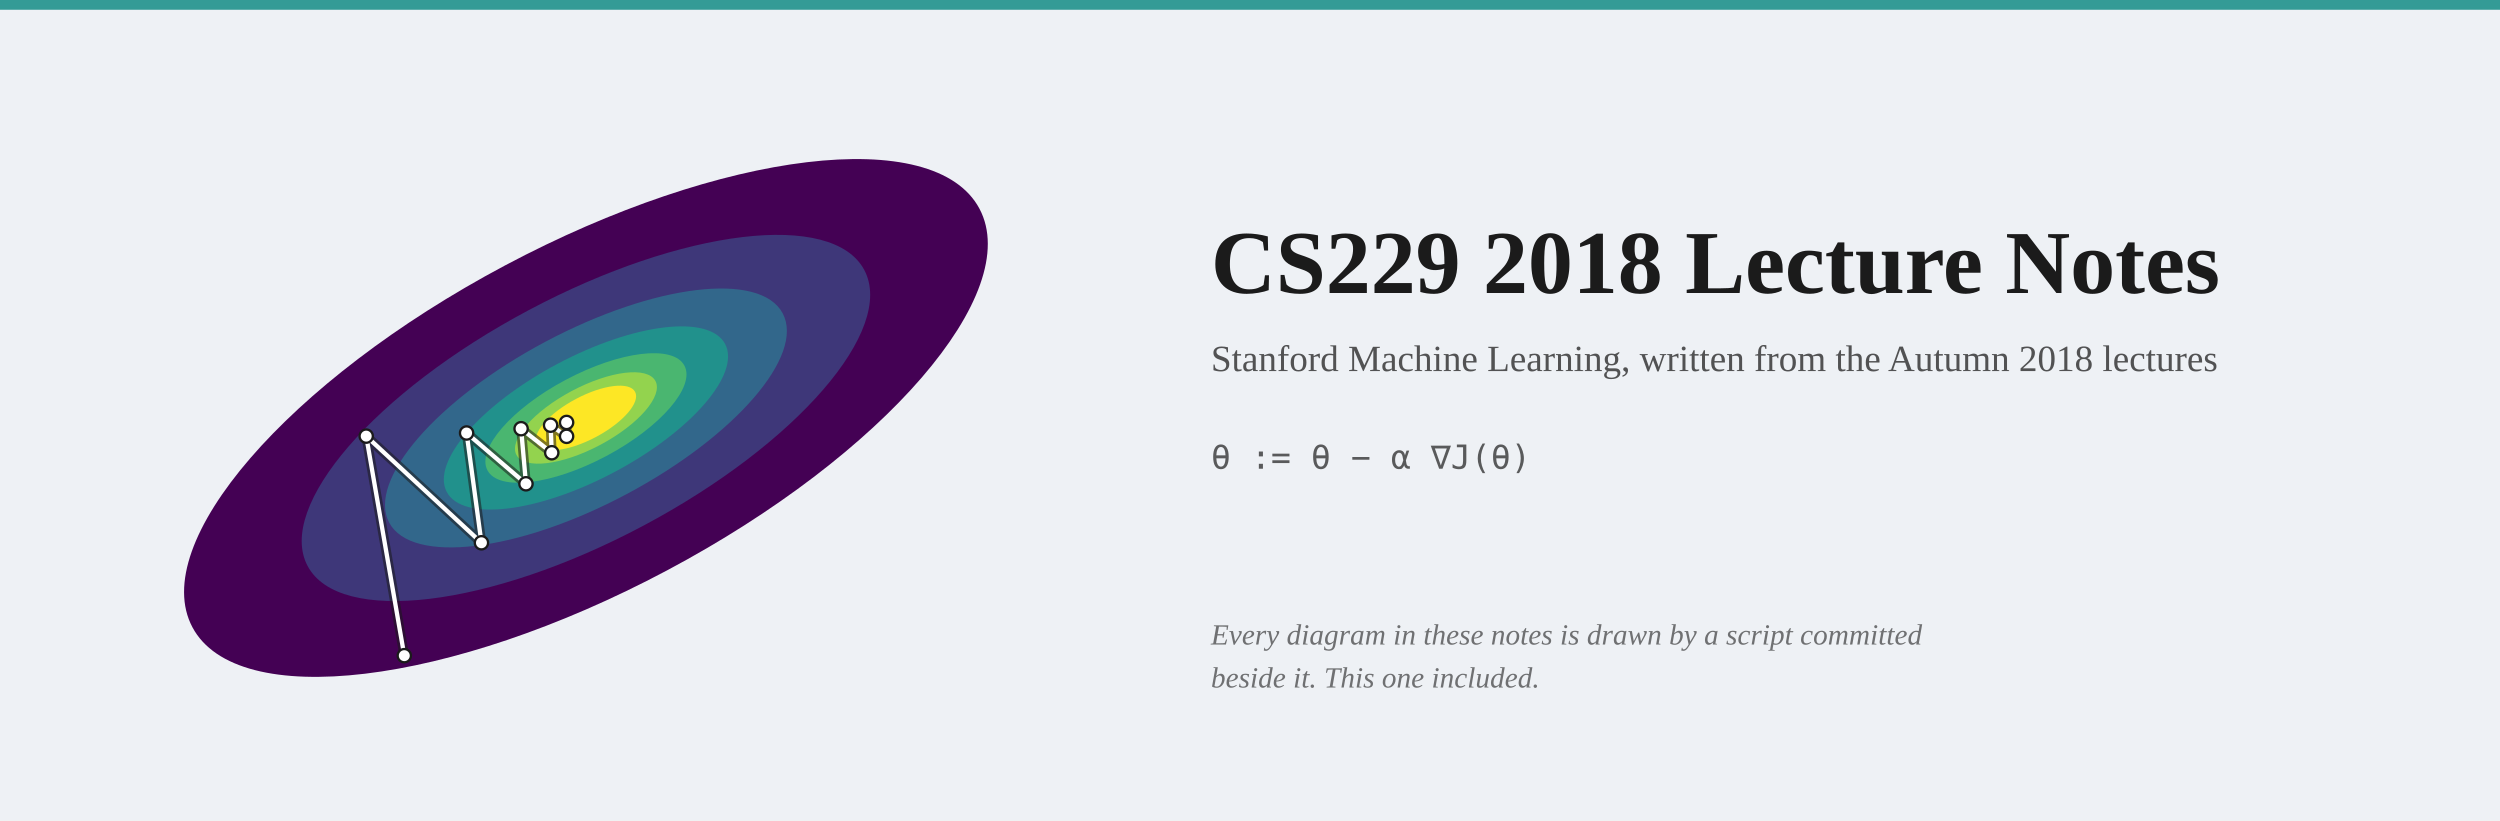
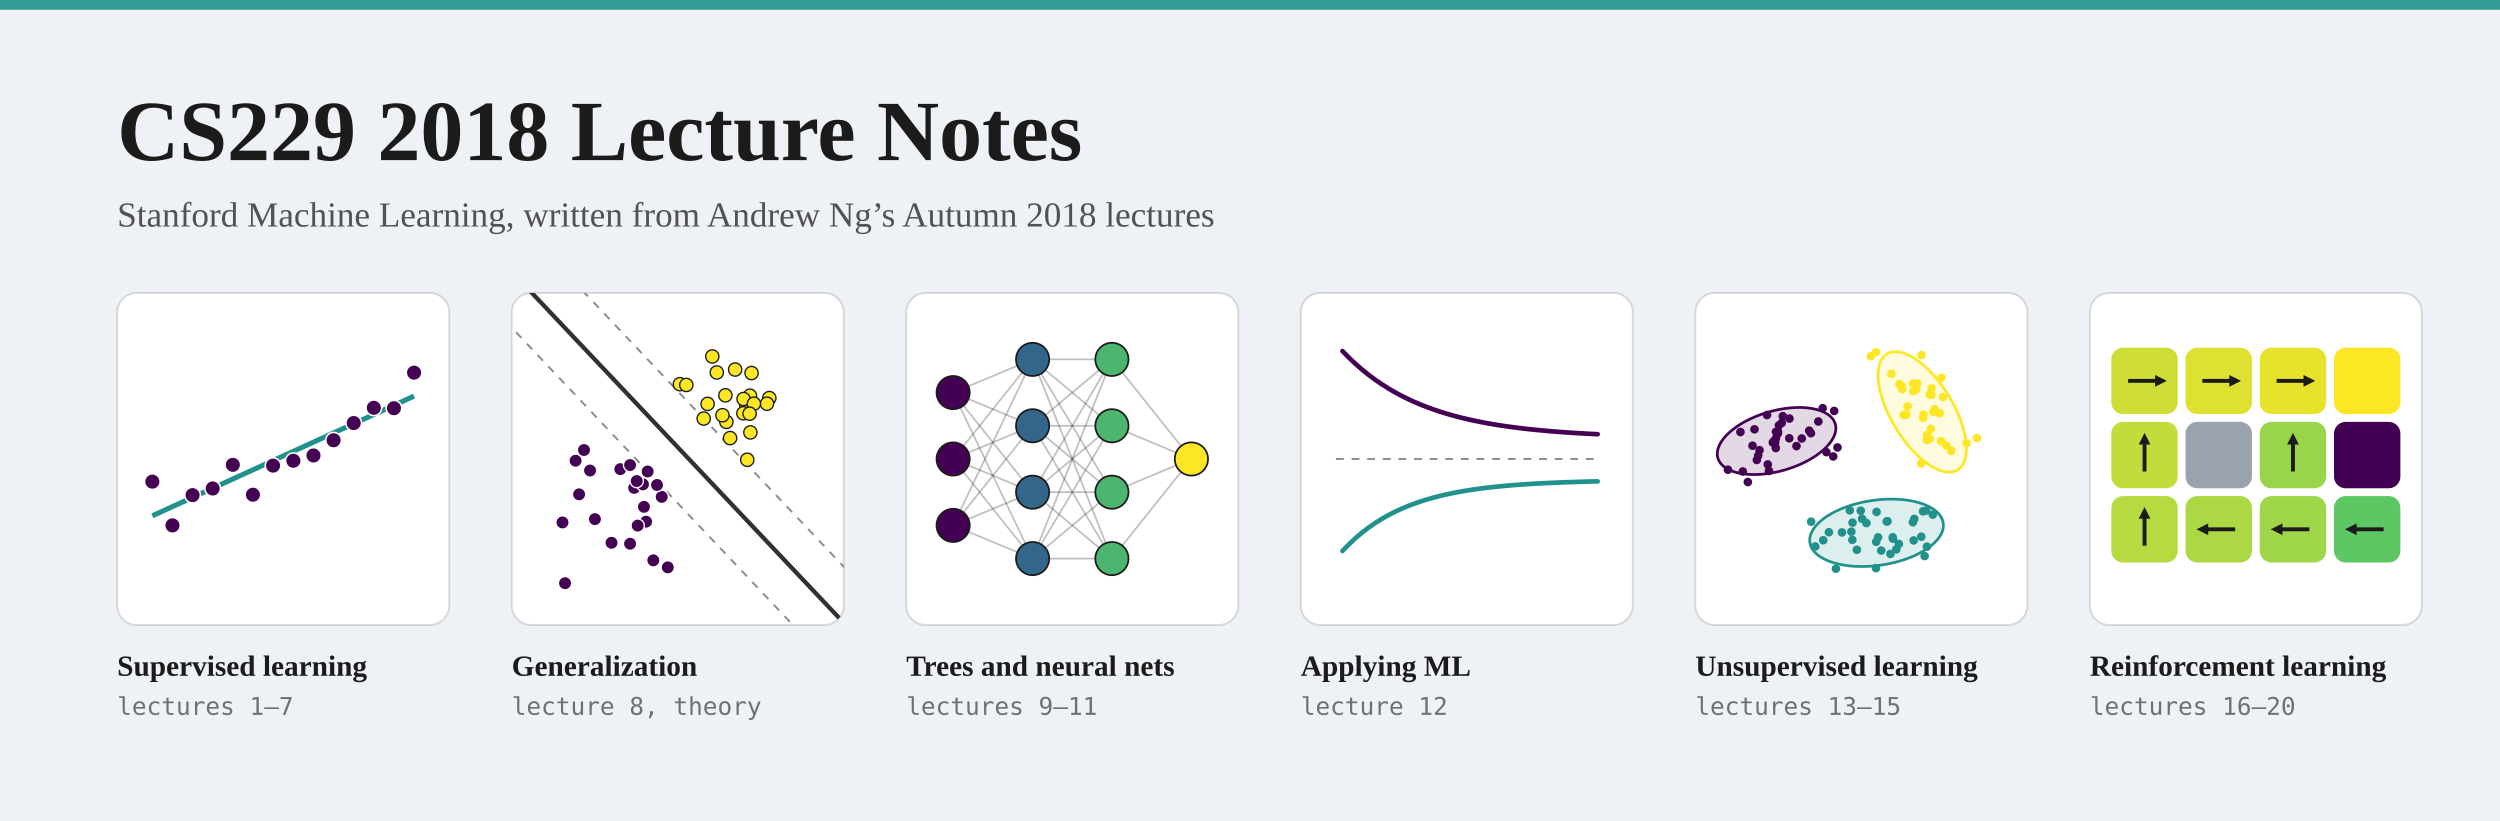
<svg xmlns="http://www.w3.org/2000/svg" viewBox="0 0 1280 420" width="1280" height="420" role="img" aria-labelledby="readmeHeroTitle readmeHeroDesc" font-family="Source Serif 4, Georgia, serif">
  <rect x="0.0" y="0.0" width="1280.0" height="420.0" fill="#eef1f5" fill-opacity="1.0" stroke="none" stroke-width="1.0" stroke-opacity="1.0" />
  <rect x="0.0" y="0.0" width="1280.0" height="5.0" fill="#21918c" fill-opacity="0.9" stroke="none" stroke-width="1.0" stroke-opacity="1.0" />
-   <g transform="rotate(-28.0 300.0 214.0)">
-     <ellipse cx="300.0" cy="214.0" rx="228.2" ry="88.4" fill="#440154" />
-     <ellipse cx="300.0" cy="214.0" rx="161.4" ry="62.5" fill="#3e3779" />
-     <ellipse cx="300.0" cy="214.0" rx="114.1" ry="44.2" fill="#32678b" />
-     <ellipse cx="300.0" cy="214.0" rx="80.7" ry="31.3" fill="#21918c" />
-     <ellipse cx="300.0" cy="214.0" rx="57.1" ry="22.1" fill="#4ab670" />
-     <ellipse cx="300.0" cy="214.0" rx="40.3" ry="15.6" fill="#93d34e" />
-     <ellipse cx="300.0" cy="214.0" rx="28.5" ry="11.0" fill="#fde725" />
+   <text x="60.0" y="82.0" font-size="44" fill="#1b1b1b" text-anchor="start" font-weight="700">CS229 2018 Lecture Notes</text>
+   <text x="60.0" y="116.0" font-size="18" fill="#1b1b1b" text-anchor="start" fill-opacity="0.74">Stanford Machine Learning, written from Andrew Ng’s Autumn 2018 lectures</text>
+   <rect x="60.0" y="150.0" width="170.0" height="170.0" fill="#ffffff" fill-opacity="1.0" stroke="#1b1b1b" stroke-width="1.0" stroke-opacity="0.15" rx="10" />
+   <text x="60.0" y="346.0" font-size="15" fill="#1b1b1b" text-anchor="start" font-weight="600">Supervised learning</text>
+   <text x="60.0" y="366.0" font-size="12.5" fill="#1b1b1b" text-anchor="start" font-family="JetBrains Mono, SFMono-Regular, Menlo, monospace" fill-opacity="0.6">lectures 1–7</text>
+   <line x1="78.0" y1="264.1" x2="212.0" y2="202.8" stroke="#21918c" stroke-width="2.6" stroke-opacity="1.0" />
+   <circle cx="78.0" cy="246.6" r="4.0" fill="#440154" fill-opacity="1.0" stroke="#ffffff" stroke-width="0.8" stroke-opacity="1.0" />
+   <circle cx="88.3" cy="269.0" r="4.0" fill="#440154" fill-opacity="1.0" stroke="#ffffff" stroke-width="0.8" stroke-opacity="1.0" />
+   <circle cx="98.6" cy="253.5" r="4.0" fill="#440154" fill-opacity="1.0" stroke="#ffffff" stroke-width="0.8" stroke-opacity="1.0" />
+   <circle cx="108.9" cy="250.1" r="4.0" fill="#440154" fill-opacity="1.0" stroke="#ffffff" stroke-width="0.8" stroke-opacity="1.0" />
+   <circle cx="119.2" cy="238.0" r="4.0" fill="#440154" fill-opacity="1.0" stroke="#ffffff" stroke-width="0.8" stroke-opacity="1.0" />
+   <circle cx="129.5" cy="253.3" r="4.0" fill="#440154" fill-opacity="1.0" stroke="#ffffff" stroke-width="0.8" stroke-opacity="1.0" />
+   <circle cx="139.8" cy="238.4" r="4.0" fill="#440154" fill-opacity="1.0" stroke="#ffffff" stroke-width="0.8" stroke-opacity="1.0" />
+   <circle cx="150.2" cy="235.9" r="4.0" fill="#440154" fill-opacity="1.0" stroke="#ffffff" stroke-width="0.8" stroke-opacity="1.0" />
+   <circle cx="160.5" cy="233.2" r="4.0" fill="#440154" fill-opacity="1.0" stroke="#ffffff" stroke-width="0.8" stroke-opacity="1.0" />
+   <circle cx="170.8" cy="225.4" r="4.0" fill="#440154" fill-opacity="1.0" stroke="#ffffff" stroke-width="0.8" stroke-opacity="1.0" />
+   <circle cx="181.1" cy="216.6" r="4.0" fill="#440154" fill-opacity="1.0" stroke="#ffffff" stroke-width="0.8" stroke-opacity="1.0" />
+   <circle cx="191.4" cy="208.8" r="4.0" fill="#440154" fill-opacity="1.0" stroke="#ffffff" stroke-width="0.8" stroke-opacity="1.0" />
+   <circle cx="201.7" cy="209.0" r="4.0" fill="#440154" fill-opacity="1.0" stroke="#ffffff" stroke-width="0.8" stroke-opacity="1.0" />
+   <circle cx="212.0" cy="190.8" r="4.0" fill="#440154" fill-opacity="1.0" stroke="#ffffff" stroke-width="0.8" stroke-opacity="1.0" />
+   <rect x="262.0" y="150.0" width="170.0" height="170.0" fill="#ffffff" fill-opacity="1.0" stroke="#1b1b1b" stroke-width="1.0" stroke-opacity="0.15" rx="10" />
+   <text x="262.0" y="346.0" font-size="15" fill="#1b1b1b" text-anchor="start" font-weight="600">Generalization</text>
+   <text x="262.0" y="366.0" font-size="12.5" fill="#1b1b1b" text-anchor="start" font-family="JetBrains Mono, SFMono-Regular, Menlo, monospace" fill-opacity="0.6">lecture 8, theory</text>
+   <clipPath id="panel1">
+     <rect x="262" y="150" width="170" height="170" rx="10" />
+   </clipPath>
+   <g clip-path="url(#panel1)">
+     <line x1="455.0" y1="314.5" x2="273.6" y2="122.7" stroke="#1b1b1b" stroke-width="1.0" stroke-opacity="0.5" stroke-dasharray="4 4" />
+     <line x1="426.4" y1="341.6" x2="245.0" y2="149.8" stroke="#1b1b1b" stroke-width="1.0" stroke-opacity="0.5" stroke-dasharray="4 4" />
+     <line x1="440.7" y1="328.1" x2="259.3" y2="136.2" stroke="#1b1b1b" stroke-width="2.2" stroke-opacity="0.9" />
+     <circle cx="371.4" cy="202.4" r="3.4" fill="#fde725" fill-opacity="1.0" stroke="#1b1b1b" stroke-width="0.7" stroke-opacity="1.0" />
+     <circle cx="371.9" cy="216.0" r="3.4" fill="#fde725" fill-opacity="1.0" stroke="#1b1b1b" stroke-width="0.7" stroke-opacity="1.0" />
+     <circle cx="360.3" cy="214.3" r="3.4" fill="#fde725" fill-opacity="1.0" stroke="#1b1b1b" stroke-width="0.7" stroke-opacity="1.0" />
+     <circle cx="393.9" cy="203.8" r="3.4" fill="#fde725" fill-opacity="1.0" stroke="#1b1b1b" stroke-width="0.7" stroke-opacity="1.0" />
+     <circle cx="392.7" cy="206.7" r="3.4" fill="#fde725" fill-opacity="1.0" stroke="#1b1b1b" stroke-width="0.7" stroke-opacity="1.0" />
+     <circle cx="382.1" cy="207.7" r="3.4" fill="#fde725" fill-opacity="1.0" stroke="#1b1b1b" stroke-width="0.7" stroke-opacity="1.0" />
+     <circle cx="348.1" cy="196.7" r="3.4" fill="#fde725" fill-opacity="1.0" stroke="#1b1b1b" stroke-width="0.7" stroke-opacity="1.0" />
+     <circle cx="384.0" cy="202.6" r="3.4" fill="#fde725" fill-opacity="1.0" stroke="#1b1b1b" stroke-width="0.7" stroke-opacity="1.0" />
+     <circle cx="380.6" cy="211.6" r="3.4" fill="#fde725" fill-opacity="1.0" stroke="#1b1b1b" stroke-width="0.7" stroke-opacity="1.0" />
+     <circle cx="384.2" cy="221.4" r="3.4" fill="#fde725" fill-opacity="1.0" stroke="#1b1b1b" stroke-width="0.7" stroke-opacity="1.0" />
+     <circle cx="380.7" cy="204.3" r="3.4" fill="#fde725" fill-opacity="1.0" stroke="#1b1b1b" stroke-width="0.7" stroke-opacity="1.0" />
+     <circle cx="364.7" cy="182.5" r="3.4" fill="#fde725" fill-opacity="1.0" stroke="#1b1b1b" stroke-width="0.7" stroke-opacity="1.0" />
+     <circle cx="384.8" cy="191.0" r="3.4" fill="#fde725" fill-opacity="1.0" stroke="#1b1b1b" stroke-width="0.7" stroke-opacity="1.0" />
+     <circle cx="369.9" cy="212.6" r="3.4" fill="#fde725" fill-opacity="1.0" stroke="#1b1b1b" stroke-width="0.7" stroke-opacity="1.0" />
+     <circle cx="386.0" cy="206.7" r="3.4" fill="#fde725" fill-opacity="1.0" stroke="#1b1b1b" stroke-width="0.7" stroke-opacity="1.0" />
+     <circle cx="367.0" cy="190.7" r="3.4" fill="#fde725" fill-opacity="1.0" stroke="#1b1b1b" stroke-width="0.7" stroke-opacity="1.0" />
+     <circle cx="362.3" cy="206.8" r="3.4" fill="#fde725" fill-opacity="1.0" stroke="#1b1b1b" stroke-width="0.7" stroke-opacity="1.0" />
+     <circle cx="382.6" cy="235.4" r="3.4" fill="#fde725" fill-opacity="1.0" stroke="#1b1b1b" stroke-width="0.7" stroke-opacity="1.0" />
+     <circle cx="376.4" cy="189.2" r="3.4" fill="#fde725" fill-opacity="1.0" stroke="#1b1b1b" stroke-width="0.7" stroke-opacity="1.0" />
+     <circle cx="373.8" cy="224.3" r="3.4" fill="#fde725" fill-opacity="1.0" stroke="#1b1b1b" stroke-width="0.7" stroke-opacity="1.0" />
+     <circle cx="383.8" cy="211.8" r="3.4" fill="#fde725" fill-opacity="1.0" stroke="#1b1b1b" stroke-width="0.7" stroke-opacity="1.0" />
+     <circle cx="351.4" cy="197.1" r="3.4" fill="#fde725" fill-opacity="1.0" stroke="#1b1b1b" stroke-width="0.7" stroke-opacity="1.0" />
+     <circle cx="331.6" cy="241.4" r="3.4" fill="#440154" fill-opacity="1.0" stroke="#ffffff" stroke-width="0.7" stroke-opacity="1.0" />
+     <circle cx="322.6" cy="278.4" r="3.4" fill="#440154" fill-opacity="1.0" stroke="#ffffff" stroke-width="0.7" stroke-opacity="1.0" />
+     <circle cx="330.8" cy="267.1" r="3.4" fill="#440154" fill-opacity="1.0" stroke="#ffffff" stroke-width="0.7" stroke-opacity="1.0" />
+     <circle cx="313.1" cy="277.9" r="3.4" fill="#440154" fill-opacity="1.0" stroke="#ffffff" stroke-width="0.7" stroke-opacity="1.0" />
+     <circle cx="304.6" cy="265.8" r="3.4" fill="#440154" fill-opacity="1.0" stroke="#ffffff" stroke-width="0.7" stroke-opacity="1.0" />
+     <circle cx="341.9" cy="290.5" r="3.4" fill="#440154" fill-opacity="1.0" stroke="#ffffff" stroke-width="0.7" stroke-opacity="1.0" />
+     <circle cx="296.5" cy="253.1" r="3.4" fill="#440154" fill-opacity="1.0" stroke="#ffffff" stroke-width="0.7" stroke-opacity="1.0" />
+     <circle cx="289.3" cy="298.6" r="3.4" fill="#440154" fill-opacity="1.0" stroke="#ffffff" stroke-width="0.7" stroke-opacity="1.0" />
+     <circle cx="326.5" cy="269.1" r="3.4" fill="#440154" fill-opacity="1.0" stroke="#ffffff" stroke-width="0.7" stroke-opacity="1.0" />
+     <circle cx="302.1" cy="240.9" r="3.4" fill="#440154" fill-opacity="1.0" stroke="#ffffff" stroke-width="0.7" stroke-opacity="1.0" />
+     <circle cx="338.8" cy="254.4" r="3.4" fill="#440154" fill-opacity="1.0" stroke="#ffffff" stroke-width="0.7" stroke-opacity="1.0" />
+     <circle cx="324.7" cy="249.8" r="3.4" fill="#440154" fill-opacity="1.0" stroke="#ffffff" stroke-width="0.7" stroke-opacity="1.0" />
+     <circle cx="329.2" cy="248.0" r="3.4" fill="#440154" fill-opacity="1.0" stroke="#ffffff" stroke-width="0.7" stroke-opacity="1.0" />
+     <circle cx="294.7" cy="235.9" r="3.4" fill="#440154" fill-opacity="1.0" stroke="#ffffff" stroke-width="0.7" stroke-opacity="1.0" />
+     <circle cx="336.4" cy="248.3" r="3.4" fill="#440154" fill-opacity="1.0" stroke="#ffffff" stroke-width="0.7" stroke-opacity="1.0" />
+     <circle cx="288.0" cy="267.5" r="3.4" fill="#440154" fill-opacity="1.0" stroke="#ffffff" stroke-width="0.7" stroke-opacity="1.0" />
+     <circle cx="334.5" cy="286.9" r="3.4" fill="#440154" fill-opacity="1.0" stroke="#ffffff" stroke-width="0.7" stroke-opacity="1.0" />
+     <circle cx="317.6" cy="240.2" r="3.4" fill="#440154" fill-opacity="1.0" stroke="#ffffff" stroke-width="0.7" stroke-opacity="1.0" />
+     <circle cx="299.0" cy="230.4" r="3.4" fill="#440154" fill-opacity="1.0" stroke="#ffffff" stroke-width="0.7" stroke-opacity="1.0" />
+     <circle cx="329.7" cy="259.5" r="3.4" fill="#440154" fill-opacity="1.0" stroke="#ffffff" stroke-width="0.7" stroke-opacity="1.0" />
+     <circle cx="326.0" cy="246.3" r="3.4" fill="#440154" fill-opacity="1.0" stroke="#ffffff" stroke-width="0.7" stroke-opacity="1.0" />
+     <circle cx="322.6" cy="238.1" r="3.4" fill="#440154" fill-opacity="1.0" stroke="#ffffff" stroke-width="0.7" stroke-opacity="1.0" />
  </g>
-   <polyline points="207.0,335.7 187.5,223.3 246.5,277.9 238.9,221.7 269.3,247.7 266.8,219.5 282.5,231.8 281.9,217.7 290.1,223.4 290.1,216.3" fill="none" stroke="#1b1b1b" stroke-opacity="0.55" stroke-width="5" stroke-linejoin="round" stroke-linecap="round" />
-   <polyline points="207.0,335.7 187.5,223.3 246.5,277.9 238.9,221.7 269.3,247.7 266.8,219.5 282.5,231.8 281.9,217.7 290.1,223.4 290.1,216.3" fill="none" stroke="#ffffff" stroke-width="2.2" stroke-linejoin="round" stroke-linecap="round" />
-   <circle cx="207.0" cy="335.7" r="3.4" fill="#ffffff" stroke="#1b1b1b" stroke-width="1.2" />
-   <circle cx="187.5" cy="223.3" r="3.4" fill="#ffffff" stroke="#1b1b1b" stroke-width="1.2" />
-   <circle cx="246.5" cy="277.9" r="3.4" fill="#ffffff" stroke="#1b1b1b" stroke-width="1.2" />
-   <circle cx="238.9" cy="221.7" r="3.4" fill="#ffffff" stroke="#1b1b1b" stroke-width="1.2" />
-   <circle cx="269.3" cy="247.7" r="3.4" fill="#ffffff" stroke="#1b1b1b" stroke-width="1.2" />
-   <circle cx="266.8" cy="219.5" r="3.4" fill="#ffffff" stroke="#1b1b1b" stroke-width="1.2" />
-   <circle cx="282.5" cy="231.8" r="3.4" fill="#ffffff" stroke="#1b1b1b" stroke-width="1.2" />
-   <circle cx="281.9" cy="217.7" r="3.4" fill="#ffffff" stroke="#1b1b1b" stroke-width="1.2" />
-   <circle cx="290.1" cy="223.4" r="3.4" fill="#ffffff" stroke="#1b1b1b" stroke-width="1.2" />
-   <circle cx="290.1" cy="216.3" r="3.4" fill="#ffffff" stroke="#1b1b1b" stroke-width="1.2" />
-   <text x="620.0" y="150.0" font-size="46" fill="#1b1b1b" text-anchor="start" font-weight="700">CS229 2018 Lecture Notes</text>
-   <text x="620.0" y="190.0" font-size="19" fill="#1b1b1b" text-anchor="start" fill-opacity="0.74">Stanford Machine Learning, written from the Autumn 2018 lectures</text>
-   <text x="620.0" y="240.0" font-size="17" fill="#1b1b1b" text-anchor="start" font-family="JetBrains Mono, SFMono-Regular, Menlo, monospace" fill-opacity="0.7">θ := θ − α ∇J(θ)</text>
-   <text x="620.0" y="330.0" font-size="15" fill="#1b1b1b" text-anchor="start" font-style="italic" fill-opacity="0.6">Every diagram in these notes is drawn by a script committed</text>
-   <text x="620.0" y="352.0" font-size="15" fill="#1b1b1b" text-anchor="start" font-style="italic" fill-opacity="0.6">beside it. This one included.</text>
+   <rect x="464.0" y="150.0" width="170.0" height="170.0" fill="#ffffff" fill-opacity="1.0" stroke="#1b1b1b" stroke-width="1.0" stroke-opacity="0.15" rx="10" />
+   <text x="464.0" y="346.0" font-size="15" fill="#1b1b1b" text-anchor="start" font-weight="600">Trees and neural nets</text>
+   <text x="464.0" y="366.0" font-size="12.5" fill="#1b1b1b" text-anchor="start" font-family="JetBrains Mono, SFMono-Regular, Menlo, monospace" fill-opacity="0.6">lectures 9–11</text>
+   <line x1="488.0" y1="201.0" x2="528.7" y2="184.0" stroke="#1b1b1b" stroke-width="0.9" stroke-opacity="0.28" />
+   <line x1="488.0" y1="201.0" x2="528.7" y2="218.0" stroke="#1b1b1b" stroke-width="0.9" stroke-opacity="0.28" />
+   <line x1="488.0" y1="201.0" x2="528.7" y2="252.0" stroke="#1b1b1b" stroke-width="0.9" stroke-opacity="0.28" />
+   <line x1="488.0" y1="201.0" x2="528.7" y2="286.0" stroke="#1b1b1b" stroke-width="0.9" stroke-opacity="0.28" />
+   <line x1="488.0" y1="235.0" x2="528.7" y2="184.0" stroke="#1b1b1b" stroke-width="0.9" stroke-opacity="0.28" />
+   <line x1="488.0" y1="235.0" x2="528.7" y2="218.0" stroke="#1b1b1b" stroke-width="0.9" stroke-opacity="0.28" />
+   <line x1="488.0" y1="235.0" x2="528.7" y2="252.0" stroke="#1b1b1b" stroke-width="0.9" stroke-opacity="0.28" />
+   <line x1="488.0" y1="235.0" x2="528.7" y2="286.0" stroke="#1b1b1b" stroke-width="0.9" stroke-opacity="0.28" />
+   <line x1="488.0" y1="269.0" x2="528.7" y2="184.0" stroke="#1b1b1b" stroke-width="0.9" stroke-opacity="0.28" />
+   <line x1="488.0" y1="269.0" x2="528.7" y2="218.0" stroke="#1b1b1b" stroke-width="0.9" stroke-opacity="0.28" />
+   <line x1="488.0" y1="269.0" x2="528.7" y2="252.0" stroke="#1b1b1b" stroke-width="0.9" stroke-opacity="0.28" />
+   <line x1="488.0" y1="269.0" x2="528.7" y2="286.0" stroke="#1b1b1b" stroke-width="0.9" stroke-opacity="0.28" />
+   <line x1="528.7" y1="184.0" x2="569.3" y2="184.0" stroke="#1b1b1b" stroke-width="0.9" stroke-opacity="0.28" />
+   <line x1="528.7" y1="184.0" x2="569.3" y2="218.0" stroke="#1b1b1b" stroke-width="0.9" stroke-opacity="0.28" />
+   <line x1="528.7" y1="184.0" x2="569.3" y2="252.0" stroke="#1b1b1b" stroke-width="0.9" stroke-opacity="0.28" />
+   <line x1="528.7" y1="184.0" x2="569.3" y2="286.0" stroke="#1b1b1b" stroke-width="0.9" stroke-opacity="0.28" />
+   <line x1="528.7" y1="218.0" x2="569.3" y2="184.0" stroke="#1b1b1b" stroke-width="0.9" stroke-opacity="0.28" />
+   <line x1="528.7" y1="218.0" x2="569.3" y2="218.0" stroke="#1b1b1b" stroke-width="0.9" stroke-opacity="0.28" />
+   <line x1="528.7" y1="218.0" x2="569.3" y2="252.0" stroke="#1b1b1b" stroke-width="0.9" stroke-opacity="0.28" />
+   <line x1="528.7" y1="218.0" x2="569.3" y2="286.0" stroke="#1b1b1b" stroke-width="0.9" stroke-opacity="0.28" />
+   <line x1="528.7" y1="252.0" x2="569.3" y2="184.0" stroke="#1b1b1b" stroke-width="0.9" stroke-opacity="0.28" />
+   <line x1="528.7" y1="252.0" x2="569.3" y2="218.0" stroke="#1b1b1b" stroke-width="0.9" stroke-opacity="0.28" />
+   <line x1="528.7" y1="252.0" x2="569.3" y2="252.0" stroke="#1b1b1b" stroke-width="0.9" stroke-opacity="0.28" />
+   <line x1="528.7" y1="252.0" x2="569.3" y2="286.0" stroke="#1b1b1b" stroke-width="0.9" stroke-opacity="0.28" />
+   <line x1="528.7" y1="286.0" x2="569.3" y2="184.0" stroke="#1b1b1b" stroke-width="0.9" stroke-opacity="0.28" />
+   <line x1="528.7" y1="286.0" x2="569.3" y2="218.0" stroke="#1b1b1b" stroke-width="0.9" stroke-opacity="0.28" />
+   <line x1="528.7" y1="286.0" x2="569.3" y2="252.0" stroke="#1b1b1b" stroke-width="0.9" stroke-opacity="0.28" />
+   <line x1="528.7" y1="286.0" x2="569.3" y2="286.0" stroke="#1b1b1b" stroke-width="0.9" stroke-opacity="0.28" />
+   <line x1="569.3" y1="184.0" x2="610.0" y2="235.0" stroke="#1b1b1b" stroke-width="0.9" stroke-opacity="0.28" />
+   <line x1="569.3" y1="218.0" x2="610.0" y2="235.0" stroke="#1b1b1b" stroke-width="0.9" stroke-opacity="0.28" />
+   <line x1="569.3" y1="252.0" x2="610.0" y2="235.0" stroke="#1b1b1b" stroke-width="0.9" stroke-opacity="0.28" />
+   <line x1="569.3" y1="286.0" x2="610.0" y2="235.0" stroke="#1b1b1b" stroke-width="0.9" stroke-opacity="0.28" />
+   <circle cx="488.0" cy="201.0" r="8.5" fill="#440154" fill-opacity="1.0" stroke="#1b1b1b" stroke-width="0.9" stroke-opacity="1.0" />
+   <circle cx="488.0" cy="235.0" r="8.5" fill="#440154" fill-opacity="1.0" stroke="#1b1b1b" stroke-width="0.9" stroke-opacity="1.0" />
+   <circle cx="488.0" cy="269.0" r="8.5" fill="#440154" fill-opacity="1.0" stroke="#1b1b1b" stroke-width="0.9" stroke-opacity="1.0" />
+   <circle cx="528.7" cy="184.0" r="8.5" fill="#32678b" fill-opacity="1.0" stroke="#1b1b1b" stroke-width="0.9" stroke-opacity="1.0" />
+   <circle cx="528.7" cy="218.0" r="8.5" fill="#32678b" fill-opacity="1.0" stroke="#1b1b1b" stroke-width="0.9" stroke-opacity="1.0" />
+   <circle cx="528.7" cy="252.0" r="8.5" fill="#32678b" fill-opacity="1.0" stroke="#1b1b1b" stroke-width="0.9" stroke-opacity="1.0" />
+   <circle cx="528.7" cy="286.0" r="8.5" fill="#32678b" fill-opacity="1.0" stroke="#1b1b1b" stroke-width="0.9" stroke-opacity="1.0" />
+   <circle cx="569.3" cy="184.0" r="8.5" fill="#4ab670" fill-opacity="1.0" stroke="#1b1b1b" stroke-width="0.9" stroke-opacity="1.0" />
+   <circle cx="569.3" cy="218.0" r="8.5" fill="#4ab670" fill-opacity="1.0" stroke="#1b1b1b" stroke-width="0.9" stroke-opacity="1.0" />
+   <circle cx="569.3" cy="252.0" r="8.5" fill="#4ab670" fill-opacity="1.0" stroke="#1b1b1b" stroke-width="0.9" stroke-opacity="1.0" />
+   <circle cx="569.3" cy="286.0" r="8.5" fill="#4ab670" fill-opacity="1.0" stroke="#1b1b1b" stroke-width="0.9" stroke-opacity="1.0" />
+   <circle cx="610.0" cy="235.0" r="8.5" fill="#fde725" fill-opacity="1.0" stroke="#1b1b1b" stroke-width="0.9" stroke-opacity="1.0" />
+   <rect x="666.0" y="150.0" width="170.0" height="170.0" fill="#ffffff" fill-opacity="1.0" stroke="#1b1b1b" stroke-width="1.0" stroke-opacity="0.15" rx="10" />
+   <text x="666.0" y="346.0" font-size="15" fill="#1b1b1b" text-anchor="start" font-weight="600">Applying ML</text>
+   <text x="666.0" y="366.0" font-size="12.5" fill="#1b1b1b" text-anchor="start" font-family="JetBrains Mono, SFMono-Regular, Menlo, monospace" fill-opacity="0.6">lecture 12</text>
+   <line x1="684.0" y1="235.0" x2="818.0" y2="235.0" stroke="#1b1b1b" stroke-width="1.0" stroke-opacity="0.5" stroke-dasharray="4 4" />
+   <polyline points="687.35,282.09 690.70,278.63 694.05,275.50 697.40,272.67 700.75,270.10 704.10,267.78 707.45,265.68 710.80,263.78 714.15,262.06 717.50,260.51 720.85,259.10 724.20,257.83 727.55,256.68 730.90,255.63 734.25,254.69 737.60,253.84 740.95,253.06 744.30,252.37 747.65,251.73 751.00,251.16 754.35,250.64 757.70,250.17 761.05,249.75 764.40,249.37 767.75,249.02 771.10,248.71 774.45,248.42 777.80,248.16 781.15,247.93 784.50,247.72 787.85,247.53 791.20,247.36 794.55,247.20 797.90,247.06 801.25,246.93 804.60,246.82 807.95,246.71 811.30,246.62 814.65,246.53 818.00,246.46" fill="none" stroke="#21918c" stroke-width="2.4" stroke-opacity="1.0" stroke-linejoin="round" stroke-linecap="round" />
+   <polyline points="687.35,179.75 690.70,183.17 694.05,186.33 697.40,189.25 700.75,191.94 704.10,194.43 707.45,196.72 710.80,198.84 714.15,200.80 717.50,202.60 720.85,204.27 724.20,205.81 727.55,207.23 730.90,208.54 734.25,209.75 737.60,210.87 740.95,211.90 744.30,212.85 747.65,213.73 751.00,214.54 754.35,215.29 757.70,215.98 761.05,216.62 764.40,217.21 767.75,217.75 771.10,218.25 774.45,218.72 777.80,219.14 781.15,219.54 784.50,219.90 787.85,220.24 791.20,220.55 794.55,220.84 797.90,221.10 801.25,221.35 804.60,221.57 807.95,221.78 811.30,221.97 814.65,222.15 818.00,222.31" fill="none" stroke="#440154" stroke-width="2.4" stroke-opacity="1.0" stroke-linejoin="round" stroke-linecap="round" />
+   <rect x="868.0" y="150.0" width="170.0" height="170.0" fill="#ffffff" fill-opacity="1.0" stroke="#1b1b1b" stroke-width="1.0" stroke-opacity="0.15" rx="10" />
+   <text x="868.0" y="346.0" font-size="15" fill="#1b1b1b" text-anchor="start" font-weight="600">Unsupervised learning</text>
+   <text x="868.0" y="366.0" font-size="12.5" fill="#1b1b1b" text-anchor="start" font-family="JetBrains Mono, SFMono-Regular, Menlo, monospace" fill-opacity="0.6">lectures 13–15</text>
+   <ellipse cx="960.8" cy="272.8" rx="34.5" ry="16.7" transform="rotate(-8.3 960.8 272.8)" fill="#21918c" fill-opacity="0.15" stroke="#21918c" stroke-width="1.4" />
+   <ellipse cx="984.2" cy="210.9" rx="34.8" ry="15.9" transform="rotate(-121.3 984.2 210.9)" fill="#fde725" fill-opacity="0.15" stroke="#fde725" stroke-width="1.4" />
+   <ellipse cx="909.6" cy="225.8" rx="31.3" ry="15.4" transform="rotate(-16.2 909.6 225.8)" fill="#440154" fill-opacity="0.15" stroke="#440154" stroke-width="1.4" />
+   <circle cx="912.8" cy="213.1" r="2.2" fill="#440154" fill-opacity="1.0" stroke="none" stroke-width="1.0" stroke-opacity="1.0" />
+   <circle cx="907.7" cy="226.6" r="2.2" fill="#440154" fill-opacity="1.0" stroke="none" stroke-width="1.0" stroke-opacity="1.0" />
+   <circle cx="910.8" cy="217.8" r="2.2" fill="#440154" fill-opacity="1.0" stroke="none" stroke-width="1.0" stroke-opacity="1.0" />
+   <circle cx="919.8" cy="228.4" r="2.2" fill="#440154" fill-opacity="1.0" stroke="none" stroke-width="1.0" stroke-opacity="1.0" />
+   <circle cx="892.3" cy="241.4" r="2.2" fill="#440154" fill-opacity="1.0" stroke="none" stroke-width="1.0" stroke-opacity="1.0" />
+   <circle cx="908.9" cy="226.7" r="2.2" fill="#440154" fill-opacity="1.0" stroke="none" stroke-width="1.0" stroke-opacity="1.0" />
+   <circle cx="910.3" cy="221.9" r="2.2" fill="#440154" fill-opacity="1.0" stroke="none" stroke-width="1.0" stroke-opacity="1.0" />
+   <circle cx="905.7" cy="241.1" r="2.2" fill="#440154" fill-opacity="1.0" stroke="none" stroke-width="1.0" stroke-opacity="1.0" />
+   <circle cx="891.1" cy="221.2" r="2.2" fill="#440154" fill-opacity="1.0" stroke="none" stroke-width="1.0" stroke-opacity="1.0" />
+   <circle cx="916.1" cy="224.4" r="2.2" fill="#440154" fill-opacity="1.0" stroke="none" stroke-width="1.0" stroke-opacity="1.0" />
+   <circle cx="926.3" cy="220.5" r="2.2" fill="#440154" fill-opacity="1.0" stroke="none" stroke-width="1.0" stroke-opacity="1.0" />
+   <circle cx="897.3" cy="228.2" r="2.2" fill="#440154" fill-opacity="1.0" stroke="none" stroke-width="1.0" stroke-opacity="1.0" />
+   <circle cx="884.7" cy="240.5" r="2.2" fill="#440154" fill-opacity="1.0" stroke="none" stroke-width="1.0" stroke-opacity="1.0" />
+   <circle cx="938.6" cy="233.7" r="2.2" fill="#440154" fill-opacity="1.0" stroke="none" stroke-width="1.0" stroke-opacity="1.0" />
+   <circle cx="935.1" cy="231.5" r="2.2" fill="#440154" fill-opacity="1.0" stroke="none" stroke-width="1.0" stroke-opacity="1.0" />
+   <circle cx="909.2" cy="229.4" r="2.2" fill="#440154" fill-opacity="1.0" stroke="none" stroke-width="1.0" stroke-opacity="1.0" />
+   <circle cx="910.3" cy="221.0" r="2.2" fill="#440154" fill-opacity="1.0" stroke="none" stroke-width="1.0" stroke-opacity="1.0" />
+   <circle cx="933.2" cy="209.0" r="2.2" fill="#440154" fill-opacity="1.0" stroke="none" stroke-width="1.0" stroke-opacity="1.0" />
+   <circle cx="904.7" cy="212.5" r="2.2" fill="#440154" fill-opacity="1.0" stroke="none" stroke-width="1.0" stroke-opacity="1.0" />
+   <circle cx="908.1" cy="226.0" r="2.2" fill="#440154" fill-opacity="1.0" stroke="none" stroke-width="1.0" stroke-opacity="1.0" />
+   <circle cx="940.8" cy="229.1" r="2.2" fill="#440154" fill-opacity="1.0" stroke="none" stroke-width="1.0" stroke-opacity="1.0" />
+   <circle cx="909.3" cy="221.1" r="2.2" fill="#440154" fill-opacity="1.0" stroke="none" stroke-width="1.0" stroke-opacity="1.0" />
+   <circle cx="916.2" cy="214.3" r="2.2" fill="#440154" fill-opacity="1.0" stroke="none" stroke-width="1.0" stroke-opacity="1.0" />
+   <circle cx="939.1" cy="210.4" r="2.2" fill="#440154" fill-opacity="1.0" stroke="none" stroke-width="1.0" stroke-opacity="1.0" />
+   <circle cx="922.5" cy="224.5" r="2.2" fill="#440154" fill-opacity="1.0" stroke="none" stroke-width="1.0" stroke-opacity="1.0" />
+   <circle cx="899.5" cy="235.5" r="2.2" fill="#440154" fill-opacity="1.0" stroke="none" stroke-width="1.0" stroke-opacity="1.0" />
+   <circle cx="927.2" cy="221.8" r="2.2" fill="#440154" fill-opacity="1.0" stroke="none" stroke-width="1.0" stroke-opacity="1.0" />
+   <circle cx="912.3" cy="216.5" r="2.2" fill="#440154" fill-opacity="1.0" stroke="none" stroke-width="1.0" stroke-opacity="1.0" />
+   <circle cx="909.3" cy="224.4" r="2.2" fill="#440154" fill-opacity="1.0" stroke="none" stroke-width="1.0" stroke-opacity="1.0" />
+   <circle cx="931.0" cy="215.8" r="2.2" fill="#440154" fill-opacity="1.0" stroke="none" stroke-width="1.0" stroke-opacity="1.0" />
+   <circle cx="900.2" cy="233.3" r="2.2" fill="#440154" fill-opacity="1.0" stroke="none" stroke-width="1.0" stroke-opacity="1.0" />
+   <circle cx="905.1" cy="237.8" r="2.2" fill="#440154" fill-opacity="1.0" stroke="none" stroke-width="1.0" stroke-opacity="1.0" />
+   <circle cx="894.9" cy="246.8" r="2.2" fill="#440154" fill-opacity="1.0" stroke="none" stroke-width="1.0" stroke-opacity="1.0" />
+   <circle cx="900.9" cy="230.5" r="2.2" fill="#440154" fill-opacity="1.0" stroke="none" stroke-width="1.0" stroke-opacity="1.0" />
+   <circle cx="898.3" cy="219.8" r="2.2" fill="#440154" fill-opacity="1.0" stroke="none" stroke-width="1.0" stroke-opacity="1.0" />
+   <circle cx="984.6" cy="213.9" r="2.2" fill="#fde725" fill-opacity="1.0" stroke="none" stroke-width="1.0" stroke-opacity="1.0" />
+   <circle cx="981.1" cy="199.3" r="2.2" fill="#fde725" fill-opacity="1.0" stroke="none" stroke-width="1.0" stroke-opacity="1.0" />
+   <circle cx="989.0" cy="198.8" r="2.2" fill="#fde725" fill-opacity="1.0" stroke="none" stroke-width="1.0" stroke-opacity="1.0" />
+   <circle cx="979.6" cy="196.4" r="2.2" fill="#fde725" fill-opacity="1.0" stroke="none" stroke-width="1.0" stroke-opacity="1.0" />
+   <circle cx="988.6" cy="219.6" r="2.2" fill="#fde725" fill-opacity="1.0" stroke="none" stroke-width="1.0" stroke-opacity="1.0" />
+   <circle cx="993.8" cy="225.9" r="2.2" fill="#fde725" fill-opacity="1.0" stroke="none" stroke-width="1.0" stroke-opacity="1.0" />
+   <circle cx="976.7" cy="208.1" r="2.2" fill="#fde725" fill-opacity="1.0" stroke="none" stroke-width="1.0" stroke-opacity="1.0" />
+   <circle cx="988.0" cy="201.9" r="2.2" fill="#fde725" fill-opacity="1.0" stroke="none" stroke-width="1.0" stroke-opacity="1.0" />
+   <circle cx="987.9" cy="224.7" r="2.2" fill="#fde725" fill-opacity="1.0" stroke="none" stroke-width="1.0" stroke-opacity="1.0" />
+   <circle cx="986.7" cy="222.7" r="2.2" fill="#fde725" fill-opacity="1.0" stroke="none" stroke-width="1.0" stroke-opacity="1.0" />
+   <circle cx="973.7" cy="197.7" r="2.2" fill="#fde725" fill-opacity="1.0" stroke="none" stroke-width="1.0" stroke-opacity="1.0" />
+   <circle cx="1012.2" cy="224.3" r="2.2" fill="#fde725" fill-opacity="1.0" stroke="none" stroke-width="1.0" stroke-opacity="1.0" />
+   <circle cx="957.9" cy="182.4" r="2.2" fill="#fde725" fill-opacity="1.0" stroke="none" stroke-width="1.0" stroke-opacity="1.0" />
+   <circle cx="983.6" cy="237.3" r="2.2" fill="#fde725" fill-opacity="1.0" stroke="none" stroke-width="1.0" stroke-opacity="1.0" />
+   <circle cx="981.6" cy="196.3" r="2.2" fill="#fde725" fill-opacity="1.0" stroke="none" stroke-width="1.0" stroke-opacity="1.0" />
+   <circle cx="976.0" cy="212.3" r="2.2" fill="#fde725" fill-opacity="1.0" stroke="none" stroke-width="1.0" stroke-opacity="1.0" />
+   <circle cx="999.0" cy="230.8" r="2.2" fill="#fde725" fill-opacity="1.0" stroke="none" stroke-width="1.0" stroke-opacity="1.0" />
+   <circle cx="996.6" cy="228.1" r="2.2" fill="#fde725" fill-opacity="1.0" stroke="none" stroke-width="1.0" stroke-opacity="1.0" />
+   <circle cx="988.9" cy="202.2" r="2.2" fill="#fde725" fill-opacity="1.0" stroke="none" stroke-width="1.0" stroke-opacity="1.0" />
+   <circle cx="960.5" cy="180.3" r="2.2" fill="#fde725" fill-opacity="1.0" stroke="none" stroke-width="1.0" stroke-opacity="1.0" />
+   <circle cx="983.8" cy="181.8" r="2.2" fill="#fde725" fill-opacity="1.0" stroke="none" stroke-width="1.0" stroke-opacity="1.0" />
+   <circle cx="979.6" cy="200.3" r="2.2" fill="#fde725" fill-opacity="1.0" stroke="none" stroke-width="1.0" stroke-opacity="1.0" />
+   <circle cx="994.0" cy="193.4" r="2.2" fill="#fde725" fill-opacity="1.0" stroke="none" stroke-width="1.0" stroke-opacity="1.0" />
+   <circle cx="984.8" cy="212.3" r="2.2" fill="#fde725" fill-opacity="1.0" stroke="none" stroke-width="1.0" stroke-opacity="1.0" />
+   <circle cx="993.1" cy="211.6" r="2.2" fill="#fde725" fill-opacity="1.0" stroke="none" stroke-width="1.0" stroke-opacity="1.0" />
+   <circle cx="972.5" cy="196.6" r="2.2" fill="#fde725" fill-opacity="1.0" stroke="none" stroke-width="1.0" stroke-opacity="1.0" />
+   <circle cx="989.9" cy="210.9" r="2.2" fill="#fde725" fill-opacity="1.0" stroke="none" stroke-width="1.0" stroke-opacity="1.0" />
+   <circle cx="1006.9" cy="226.9" r="2.2" fill="#fde725" fill-opacity="1.0" stroke="none" stroke-width="1.0" stroke-opacity="1.0" />
+   <circle cx="980.1" cy="196.8" r="2.2" fill="#fde725" fill-opacity="1.0" stroke="none" stroke-width="1.0" stroke-opacity="1.0" />
+   <circle cx="974.7" cy="212.4" r="2.2" fill="#fde725" fill-opacity="1.0" stroke="none" stroke-width="1.0" stroke-opacity="1.0" />
+   <circle cx="994.8" cy="203.3" r="2.2" fill="#fde725" fill-opacity="1.0" stroke="none" stroke-width="1.0" stroke-opacity="1.0" />
+   <circle cx="990.6" cy="209.5" r="2.2" fill="#fde725" fill-opacity="1.0" stroke="none" stroke-width="1.0" stroke-opacity="1.0" />
+   <circle cx="986.5" cy="225.3" r="2.2" fill="#fde725" fill-opacity="1.0" stroke="none" stroke-width="1.0" stroke-opacity="1.0" />
+   <circle cx="973.9" cy="199.2" r="2.2" fill="#fde725" fill-opacity="1.0" stroke="none" stroke-width="1.0" stroke-opacity="1.0" />
+   <circle cx="968.4" cy="191.4" r="2.2" fill="#fde725" fill-opacity="1.0" stroke="none" stroke-width="1.0" stroke-opacity="1.0" />
+   <circle cx="933.5" cy="276.6" r="2.2" fill="#21918c" fill-opacity="1.0" stroke="none" stroke-width="1.0" stroke-opacity="1.0" />
+   <circle cx="927.3" cy="267.1" r="2.2" fill="#21918c" fill-opacity="1.0" stroke="none" stroke-width="1.0" stroke-opacity="1.0" />
+   <circle cx="986.6" cy="279.9" r="2.2" fill="#21918c" fill-opacity="1.0" stroke="none" stroke-width="1.0" stroke-opacity="1.0" />
+   <circle cx="984.6" cy="261.8" r="2.2" fill="#21918c" fill-opacity="1.0" stroke="none" stroke-width="1.0" stroke-opacity="1.0" />
+   <circle cx="967.9" cy="283.6" r="2.2" fill="#21918c" fill-opacity="1.0" stroke="none" stroke-width="1.0" stroke-opacity="1.0" />
+   <circle cx="980.1" cy="265.7" r="2.2" fill="#21918c" fill-opacity="1.0" stroke="none" stroke-width="1.0" stroke-opacity="1.0" />
+   <circle cx="961.6" cy="275.1" r="2.2" fill="#21918c" fill-opacity="1.0" stroke="none" stroke-width="1.0" stroke-opacity="1.0" />
+   <circle cx="969.2" cy="275.8" r="2.2" fill="#21918c" fill-opacity="1.0" stroke="none" stroke-width="1.0" stroke-opacity="1.0" />
+   <circle cx="986.2" cy="261.4" r="2.2" fill="#21918c" fill-opacity="1.0" stroke="none" stroke-width="1.0" stroke-opacity="1.0" />
+   <circle cx="983.7" cy="274.8" r="2.2" fill="#21918c" fill-opacity="1.0" stroke="none" stroke-width="1.0" stroke-opacity="1.0" />
+   <circle cx="963.2" cy="281.9" r="2.2" fill="#21918c" fill-opacity="1.0" stroke="none" stroke-width="1.0" stroke-opacity="1.0" />
+   <circle cx="960.5" cy="290.9" r="2.2" fill="#21918c" fill-opacity="1.0" stroke="none" stroke-width="1.0" stroke-opacity="1.0" />
+   <circle cx="929.4" cy="279.8" r="2.2" fill="#21918c" fill-opacity="1.0" stroke="none" stroke-width="1.0" stroke-opacity="1.0" />
+   <circle cx="960.8" cy="262.1" r="2.2" fill="#21918c" fill-opacity="1.0" stroke="none" stroke-width="1.0" stroke-opacity="1.0" />
+   <circle cx="948.5" cy="267.6" r="2.2" fill="#21918c" fill-opacity="1.0" stroke="none" stroke-width="1.0" stroke-opacity="1.0" />
+   <circle cx="979.4" cy="267.4" r="2.2" fill="#21918c" fill-opacity="1.0" stroke="none" stroke-width="1.0" stroke-opacity="1.0" />
+   <circle cx="960.6" cy="277.4" r="2.2" fill="#21918c" fill-opacity="1.0" stroke="none" stroke-width="1.0" stroke-opacity="1.0" />
+   <circle cx="950.7" cy="281.5" r="2.2" fill="#21918c" fill-opacity="1.0" stroke="none" stroke-width="1.0" stroke-opacity="1.0" />
+   <circle cx="969.1" cy="275.1" r="2.2" fill="#21918c" fill-opacity="1.0" stroke="none" stroke-width="1.0" stroke-opacity="1.0" />
+   <circle cx="979.8" cy="276.7" r="2.2" fill="#21918c" fill-opacity="1.0" stroke="none" stroke-width="1.0" stroke-opacity="1.0" />
+   <circle cx="966.4" cy="266.9" r="2.2" fill="#21918c" fill-opacity="1.0" stroke="none" stroke-width="1.0" stroke-opacity="1.0" />
+   <circle cx="955.6" cy="267.8" r="2.2" fill="#21918c" fill-opacity="1.0" stroke="none" stroke-width="1.0" stroke-opacity="1.0" />
+   <circle cx="952.7" cy="261.5" r="2.2" fill="#21918c" fill-opacity="1.0" stroke="none" stroke-width="1.0" stroke-opacity="1.0" />
+   <circle cx="948.4" cy="276.4" r="2.2" fill="#21918c" fill-opacity="1.0" stroke="none" stroke-width="1.0" stroke-opacity="1.0" />
+   <circle cx="943.1" cy="272.6" r="2.2" fill="#21918c" fill-opacity="1.0" stroke="none" stroke-width="1.0" stroke-opacity="1.0" />
+   <circle cx="947.1" cy="261.3" r="2.2" fill="#21918c" fill-opacity="1.0" stroke="none" stroke-width="1.0" stroke-opacity="1.0" />
+   <circle cx="936.4" cy="272.5" r="2.2" fill="#21918c" fill-opacity="1.0" stroke="none" stroke-width="1.0" stroke-opacity="1.0" />
+   <circle cx="970.9" cy="281.3" r="2.2" fill="#21918c" fill-opacity="1.0" stroke="none" stroke-width="1.0" stroke-opacity="1.0" />
+   <circle cx="972.2" cy="278.5" r="2.2" fill="#21918c" fill-opacity="1.0" stroke="none" stroke-width="1.0" stroke-opacity="1.0" />
+   <circle cx="947.9" cy="272.2" r="2.2" fill="#21918c" fill-opacity="1.0" stroke="none" stroke-width="1.0" stroke-opacity="1.0" />
+   <circle cx="940.0" cy="291.2" r="2.2" fill="#21918c" fill-opacity="1.0" stroke="none" stroke-width="1.0" stroke-opacity="1.0" />
+   <circle cx="966.0" cy="267.0" r="2.2" fill="#21918c" fill-opacity="1.0" stroke="none" stroke-width="1.0" stroke-opacity="1.0" />
+   <circle cx="985.4" cy="284.7" r="2.2" fill="#21918c" fill-opacity="1.0" stroke="none" stroke-width="1.0" stroke-opacity="1.0" />
+   <circle cx="953.4" cy="265.6" r="2.2" fill="#21918c" fill-opacity="1.0" stroke="none" stroke-width="1.0" stroke-opacity="1.0" />
+   <circle cx="989.6" cy="263.5" r="2.2" fill="#21918c" fill-opacity="1.0" stroke="none" stroke-width="1.0" stroke-opacity="1.0" />
+   <rect x="1070.0" y="150.0" width="170.0" height="170.0" fill="#ffffff" fill-opacity="1.0" stroke="#1b1b1b" stroke-width="1.0" stroke-opacity="0.15" rx="10" />
+   <text x="1070.0" y="346.0" font-size="15" fill="#1b1b1b" text-anchor="start" font-weight="600">Reinforcement learning</text>
+   <text x="1070.0" y="366.0" font-size="12.5" fill="#1b1b1b" text-anchor="start" font-family="JetBrains Mono, SFMono-Regular, Menlo, monospace" fill-opacity="0.6">lectures 16–20</text>
+   <rect x="1081.0" y="254.0" width="34.0" height="34.0" fill="#b7da40" fill-opacity="1.0" stroke="none" stroke-width="1.0" stroke-opacity="1.0" rx="6" />
+   <line x1="1098.0" y1="279.4" x2="1098.0" y2="262.6" stroke="#1b1b1b" stroke-width="2.0" stroke-opacity="1.0" />
+   <polygon points="1098.0,259.6 1101.0,265.6 1095.0,265.6" fill="#1b1b1b" fill-opacity="1.0" stroke="none" stroke-width="1.0" stroke-opacity="1.0" />
+   <rect x="1081.0" y="216.0" width="34.0" height="34.0" fill="#c4dc3b" fill-opacity="1.0" stroke="none" stroke-width="1.0" stroke-opacity="1.0" rx="6" />
+   <line x1="1098.0" y1="241.4" x2="1098.0" y2="224.6" stroke="#1b1b1b" stroke-width="2.0" stroke-opacity="1.0" />
+   <polygon points="1098.0,221.6 1101.0,227.6 1095.0,227.6" fill="#1b1b1b" fill-opacity="1.0" stroke="none" stroke-width="1.0" stroke-opacity="1.0" />
+   <rect x="1081.0" y="178.0" width="34.0" height="34.0" fill="#cfde37" fill-opacity="1.0" stroke="none" stroke-width="1.0" stroke-opacity="1.0" rx="6" />
+   <line x1="1089.6" y1="195.0" x2="1106.4" y2="195.0" stroke="#1b1b1b" stroke-width="2.0" stroke-opacity="1.0" />
+   <polygon points="1109.4,195.0 1103.4,198.0 1103.4,192.0" fill="#1b1b1b" fill-opacity="1.0" stroke="none" stroke-width="1.0" stroke-opacity="1.0" />
+   <rect x="1119.0" y="254.0" width="34.0" height="34.0" fill="#acd844" fill-opacity="1.0" stroke="none" stroke-width="1.0" stroke-opacity="1.0" rx="6" />
+   <line x1="1144.4" y1="271.0" x2="1127.6" y2="271.0" stroke="#1b1b1b" stroke-width="2.0" stroke-opacity="1.0" />
+   <polygon points="1124.6,271.0 1130.6,268.0 1130.6,274.0" fill="#1b1b1b" fill-opacity="1.0" stroke="none" stroke-width="1.0" stroke-opacity="1.0" />
+   <rect x="1119.0" y="216.0" width="34.0" height="34.0" fill="#9aa3ad" fill-opacity="1.0" stroke="none" stroke-width="1.0" stroke-opacity="1.0" rx="6" />
+   <rect x="1119.0" y="178.0" width="34.0" height="34.0" fill="#dce132" fill-opacity="1.0" stroke="none" stroke-width="1.0" stroke-opacity="1.0" rx="6" />
+   <line x1="1127.6" y1="195.0" x2="1144.4" y2="195.0" stroke="#1b1b1b" stroke-width="2.0" stroke-opacity="1.0" />
+   <polygon points="1147.4,195.0 1141.4,198.0 1141.4,192.0" fill="#1b1b1b" fill-opacity="1.0" stroke="none" stroke-width="1.0" stroke-opacity="1.0" />
+   <rect x="1157.0" y="254.0" width="34.0" height="34.0" fill="#a0d649" fill-opacity="1.0" stroke="none" stroke-width="1.0" stroke-opacity="1.0" rx="6" />
+   <line x1="1182.4" y1="271.0" x2="1165.6" y2="271.0" stroke="#1b1b1b" stroke-width="2.0" stroke-opacity="1.0" />
+   <polygon points="1162.6,271.0 1168.6,268.0 1168.6,274.0" fill="#1b1b1b" fill-opacity="1.0" stroke="none" stroke-width="1.0" stroke-opacity="1.0" />
+   <rect x="1157.0" y="216.0" width="34.0" height="34.0" fill="#9ad44b" fill-opacity="1.0" stroke="none" stroke-width="1.0" stroke-opacity="1.0" rx="6" />
+   <line x1="1174.0" y1="241.4" x2="1174.0" y2="224.6" stroke="#1b1b1b" stroke-width="2.0" stroke-opacity="1.0" />
+   <polygon points="1174.0,221.6 1177.0,227.6 1171.0,227.6" fill="#1b1b1b" fill-opacity="1.0" stroke="none" stroke-width="1.0" stroke-opacity="1.0" />
+   <rect x="1157.0" y="178.0" width="34.0" height="34.0" fill="#e7e32d" fill-opacity="1.0" stroke="none" stroke-width="1.0" stroke-opacity="1.0" rx="6" />
+   <line x1="1165.6" y1="195.0" x2="1182.4" y2="195.0" stroke="#1b1b1b" stroke-width="2.0" stroke-opacity="1.0" />
+   <polygon points="1185.4,195.0 1179.4,198.0 1179.4,192.0" fill="#1b1b1b" fill-opacity="1.0" stroke="none" stroke-width="1.0" stroke-opacity="1.0" />
+   <rect x="1195.0" y="254.0" width="34.0" height="34.0" fill="#5dc863" fill-opacity="1.0" stroke="none" stroke-width="1.0" stroke-opacity="1.0" rx="6" />
+   <line x1="1220.4" y1="271.0" x2="1203.6" y2="271.0" stroke="#1b1b1b" stroke-width="2.0" stroke-opacity="1.0" />
+   <polygon points="1200.6,271.0 1206.6,268.0 1206.6,274.0" fill="#1b1b1b" fill-opacity="1.0" stroke="none" stroke-width="1.0" stroke-opacity="1.0" />
+   <rect x="1195.0" y="216.0" width="34.0" height="34.0" fill="#440154" fill-opacity="1.0" stroke="none" stroke-width="1.0" stroke-opacity="1.0" rx="6" />
+   <rect x="1195.0" y="178.0" width="34.0" height="34.0" fill="#fde725" fill-opacity="1.0" stroke="none" stroke-width="1.0" stroke-opacity="1.0" rx="6" />
</svg>
